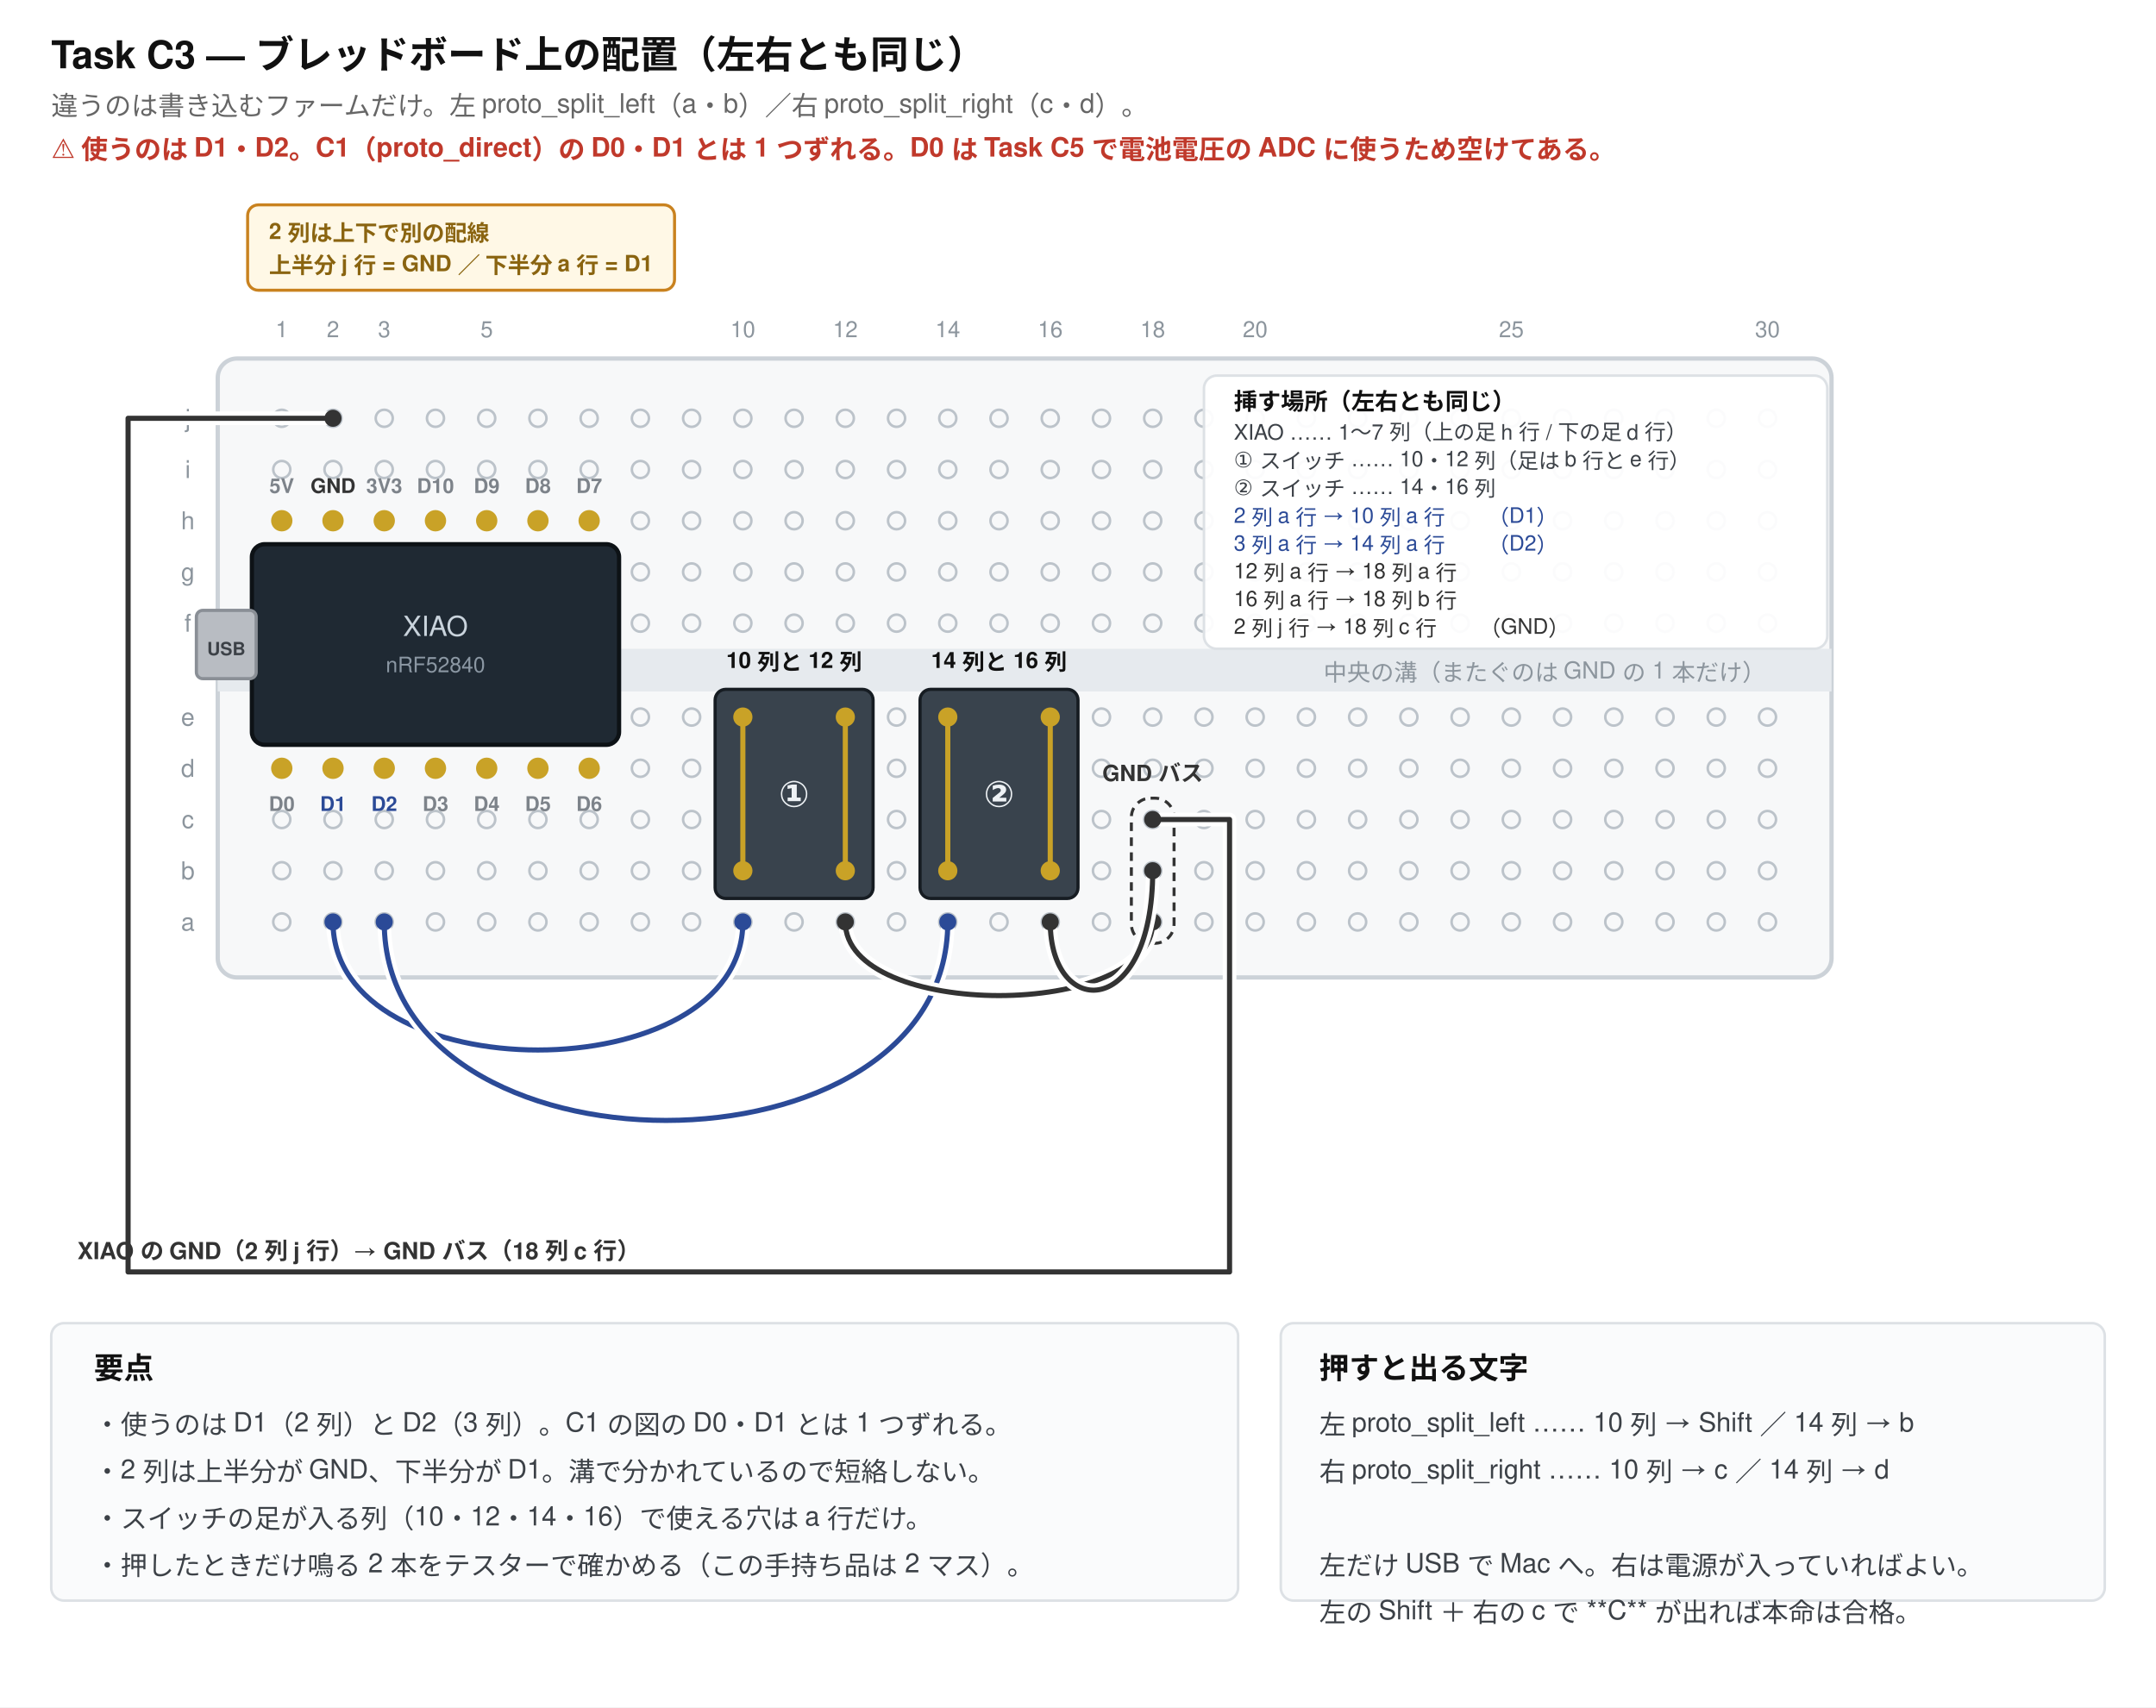
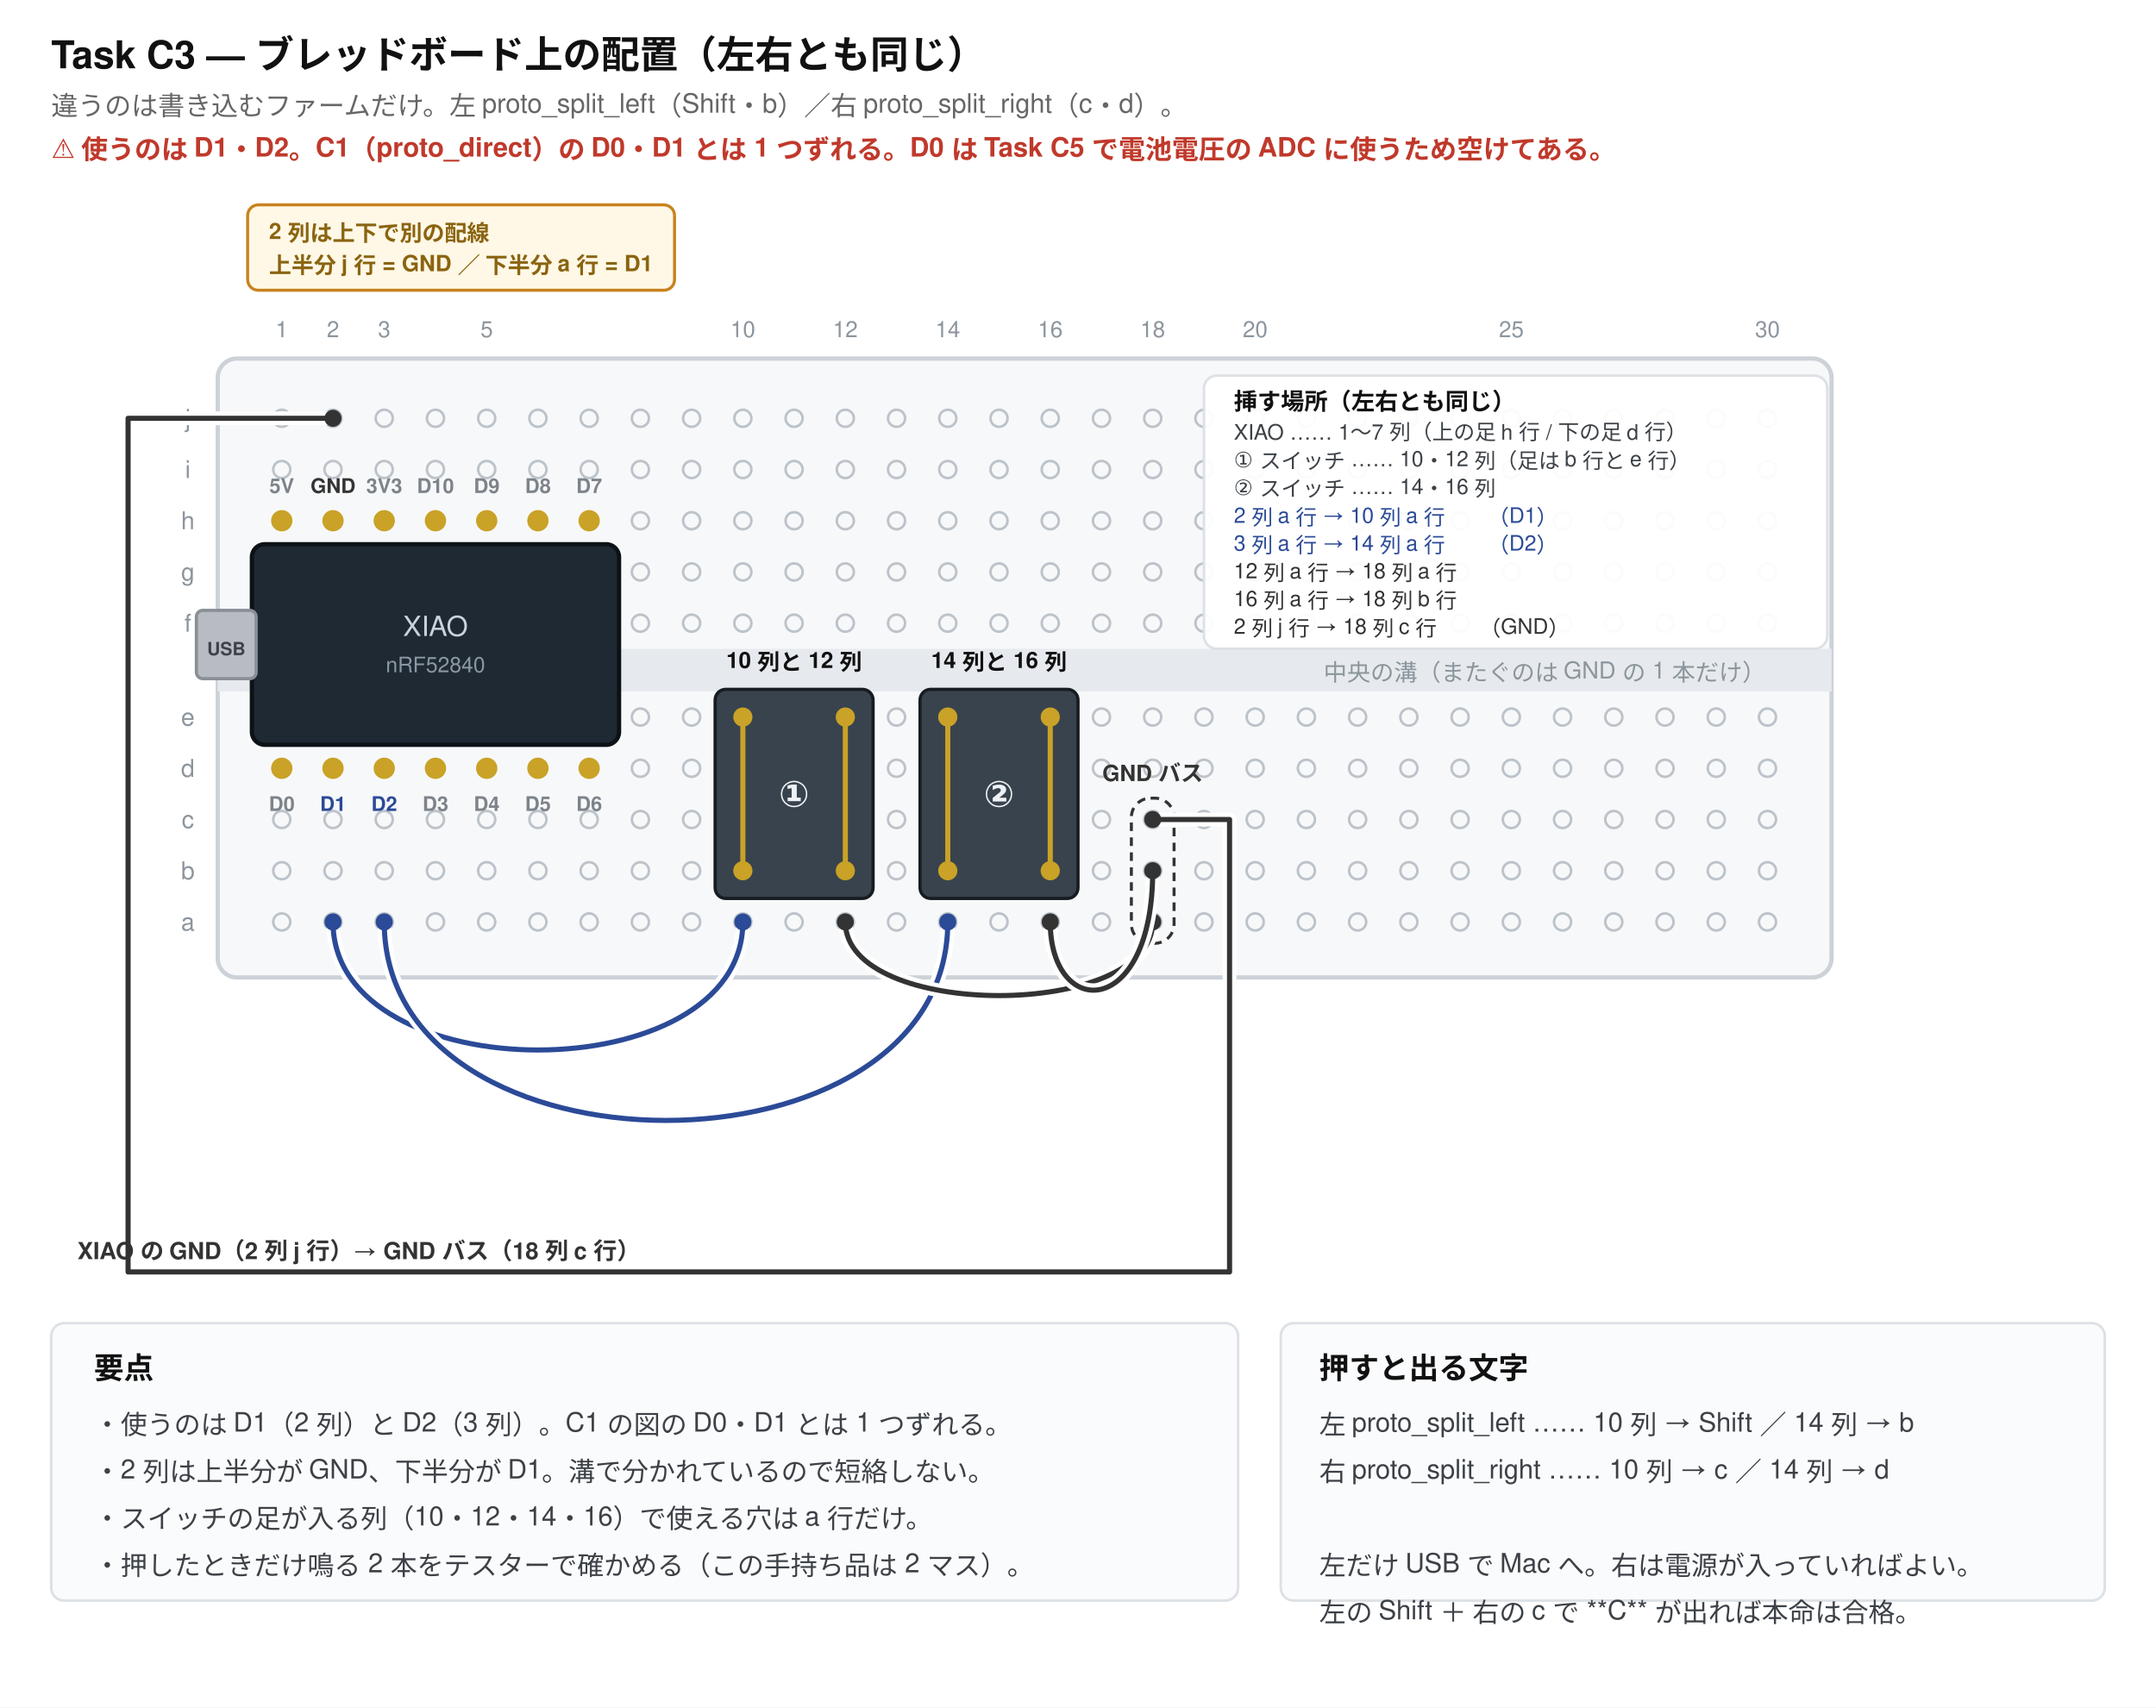
<svg xmlns="http://www.w3.org/2000/svg" viewBox="0 0 1010 800" width="1010" height="800" font-family="Helvetica, Arial, sans-serif">
  <rect width="1010" height="800" fill="#ffffff" />
  <text x="24" y="32" text-anchor="start" font-size="18" font-weight="bold" fill="#111">Task C3 — ブレッドボード上の配置（左右とも同じ）</text>
-   <text x="24" y="54" text-anchor="start" font-size="12.5" fill="#666">違うのは書き込むファームだけ。左 proto_split_left（a・b）／右 proto_split_right（c・d）。</text>
+   <text x="24" y="54" text-anchor="start" font-size="12.5" fill="#666">違うのは書き込むファームだけ。左 proto_split_left（Shift・b）／右 proto_split_right（c・d）。</text>
  <text x="24" y="74" text-anchor="start" font-size="12.5" font-weight="bold" fill="#c0392b">⚠️ 使うのは D1・D2。C1（proto_direct）の D0・D1 とは 1 つずれる。D0 は Task C5 で電池電圧の ADC に使うため空けてある。</text>
  <rect x="102" y="168" width="756" height="290" rx="9" fill="#f7f8f9" stroke="#ccd2d8" stroke-width="2" />
  <rect x="102" y="304" width="756" height="20" fill="#e6eaee" />
  <text x="620" y="319" text-anchor="start" font-size="11" fill="#8c959d">中央の溝（またぐのは GND の 1 本だけ）</text>
  <circle cx="132" cy="196" r="4" fill="none" stroke="#bcc3ca" stroke-width="1.2" />
  <circle cx="132" cy="220" r="4" fill="none" stroke="#bcc3ca" stroke-width="1.2" />
  <circle cx="132" cy="244" r="4" fill="none" stroke="#bcc3ca" stroke-width="1.2" />
  <circle cx="132" cy="268" r="4" fill="none" stroke="#bcc3ca" stroke-width="1.2" />
  <circle cx="132" cy="292" r="4" fill="none" stroke="#bcc3ca" stroke-width="1.2" />
  <circle cx="132" cy="336" r="4" fill="none" stroke="#bcc3ca" stroke-width="1.2" />
  <circle cx="132" cy="360" r="4" fill="none" stroke="#bcc3ca" stroke-width="1.2" />
  <circle cx="132" cy="384" r="4" fill="none" stroke="#bcc3ca" stroke-width="1.2" />
  <circle cx="132" cy="408" r="4" fill="none" stroke="#bcc3ca" stroke-width="1.2" />
  <circle cx="132" cy="432" r="4" fill="none" stroke="#bcc3ca" stroke-width="1.2" />
  <circle cx="156" cy="196" r="4" fill="none" stroke="#bcc3ca" stroke-width="1.2" />
  <circle cx="156" cy="220" r="4" fill="none" stroke="#bcc3ca" stroke-width="1.2" />
  <circle cx="156" cy="244" r="4" fill="none" stroke="#bcc3ca" stroke-width="1.2" />
  <circle cx="156" cy="268" r="4" fill="none" stroke="#bcc3ca" stroke-width="1.2" />
  <circle cx="156" cy="292" r="4" fill="none" stroke="#bcc3ca" stroke-width="1.2" />
  <circle cx="156" cy="336" r="4" fill="none" stroke="#bcc3ca" stroke-width="1.2" />
  <circle cx="156" cy="360" r="4" fill="none" stroke="#bcc3ca" stroke-width="1.2" />
  <circle cx="156" cy="384" r="4" fill="none" stroke="#bcc3ca" stroke-width="1.2" />
  <circle cx="156" cy="408" r="4" fill="none" stroke="#bcc3ca" stroke-width="1.2" />
  <circle cx="156" cy="432" r="4" fill="none" stroke="#bcc3ca" stroke-width="1.2" />
  <circle cx="180" cy="196" r="4" fill="none" stroke="#bcc3ca" stroke-width="1.2" />
  <circle cx="180" cy="220" r="4" fill="none" stroke="#bcc3ca" stroke-width="1.2" />
  <circle cx="180" cy="244" r="4" fill="none" stroke="#bcc3ca" stroke-width="1.2" />
  <circle cx="180" cy="268" r="4" fill="none" stroke="#bcc3ca" stroke-width="1.2" />
  <circle cx="180" cy="292" r="4" fill="none" stroke="#bcc3ca" stroke-width="1.2" />
  <circle cx="180" cy="336" r="4" fill="none" stroke="#bcc3ca" stroke-width="1.2" />
  <circle cx="180" cy="360" r="4" fill="none" stroke="#bcc3ca" stroke-width="1.2" />
  <circle cx="180" cy="384" r="4" fill="none" stroke="#bcc3ca" stroke-width="1.2" />
  <circle cx="180" cy="408" r="4" fill="none" stroke="#bcc3ca" stroke-width="1.2" />
  <circle cx="180" cy="432" r="4" fill="none" stroke="#bcc3ca" stroke-width="1.2" />
  <circle cx="204" cy="196" r="4" fill="none" stroke="#bcc3ca" stroke-width="1.2" />
  <circle cx="204" cy="220" r="4" fill="none" stroke="#bcc3ca" stroke-width="1.2" />
  <circle cx="204" cy="244" r="4" fill="none" stroke="#bcc3ca" stroke-width="1.2" />
  <circle cx="204" cy="268" r="4" fill="none" stroke="#bcc3ca" stroke-width="1.2" />
  <circle cx="204" cy="292" r="4" fill="none" stroke="#bcc3ca" stroke-width="1.2" />
  <circle cx="204" cy="336" r="4" fill="none" stroke="#bcc3ca" stroke-width="1.2" />
  <circle cx="204" cy="360" r="4" fill="none" stroke="#bcc3ca" stroke-width="1.2" />
  <circle cx="204" cy="384" r="4" fill="none" stroke="#bcc3ca" stroke-width="1.2" />
  <circle cx="204" cy="408" r="4" fill="none" stroke="#bcc3ca" stroke-width="1.2" />
  <circle cx="204" cy="432" r="4" fill="none" stroke="#bcc3ca" stroke-width="1.2" />
  <circle cx="228" cy="196" r="4" fill="none" stroke="#bcc3ca" stroke-width="1.2" />
  <circle cx="228" cy="220" r="4" fill="none" stroke="#bcc3ca" stroke-width="1.2" />
  <circle cx="228" cy="244" r="4" fill="none" stroke="#bcc3ca" stroke-width="1.2" />
  <circle cx="228" cy="268" r="4" fill="none" stroke="#bcc3ca" stroke-width="1.2" />
  <circle cx="228" cy="292" r="4" fill="none" stroke="#bcc3ca" stroke-width="1.2" />
  <circle cx="228" cy="336" r="4" fill="none" stroke="#bcc3ca" stroke-width="1.2" />
  <circle cx="228" cy="360" r="4" fill="none" stroke="#bcc3ca" stroke-width="1.2" />
  <circle cx="228" cy="384" r="4" fill="none" stroke="#bcc3ca" stroke-width="1.2" />
  <circle cx="228" cy="408" r="4" fill="none" stroke="#bcc3ca" stroke-width="1.2" />
  <circle cx="228" cy="432" r="4" fill="none" stroke="#bcc3ca" stroke-width="1.2" />
  <circle cx="252" cy="196" r="4" fill="none" stroke="#bcc3ca" stroke-width="1.2" />
  <circle cx="252" cy="220" r="4" fill="none" stroke="#bcc3ca" stroke-width="1.2" />
  <circle cx="252" cy="244" r="4" fill="none" stroke="#bcc3ca" stroke-width="1.2" />
  <circle cx="252" cy="268" r="4" fill="none" stroke="#bcc3ca" stroke-width="1.2" />
  <circle cx="252" cy="292" r="4" fill="none" stroke="#bcc3ca" stroke-width="1.2" />
  <circle cx="252" cy="336" r="4" fill="none" stroke="#bcc3ca" stroke-width="1.2" />
  <circle cx="252" cy="360" r="4" fill="none" stroke="#bcc3ca" stroke-width="1.2" />
  <circle cx="252" cy="384" r="4" fill="none" stroke="#bcc3ca" stroke-width="1.2" />
  <circle cx="252" cy="408" r="4" fill="none" stroke="#bcc3ca" stroke-width="1.2" />
  <circle cx="252" cy="432" r="4" fill="none" stroke="#bcc3ca" stroke-width="1.2" />
  <circle cx="276" cy="196" r="4" fill="none" stroke="#bcc3ca" stroke-width="1.2" />
  <circle cx="276" cy="220" r="4" fill="none" stroke="#bcc3ca" stroke-width="1.2" />
  <circle cx="276" cy="244" r="4" fill="none" stroke="#bcc3ca" stroke-width="1.2" />
  <circle cx="276" cy="268" r="4" fill="none" stroke="#bcc3ca" stroke-width="1.2" />
  <circle cx="276" cy="292" r="4" fill="none" stroke="#bcc3ca" stroke-width="1.2" />
  <circle cx="276" cy="336" r="4" fill="none" stroke="#bcc3ca" stroke-width="1.2" />
  <circle cx="276" cy="360" r="4" fill="none" stroke="#bcc3ca" stroke-width="1.2" />
  <circle cx="276" cy="384" r="4" fill="none" stroke="#bcc3ca" stroke-width="1.2" />
  <circle cx="276" cy="408" r="4" fill="none" stroke="#bcc3ca" stroke-width="1.2" />
  <circle cx="276" cy="432" r="4" fill="none" stroke="#bcc3ca" stroke-width="1.2" />
  <circle cx="300" cy="196" r="4" fill="none" stroke="#bcc3ca" stroke-width="1.2" />
  <circle cx="300" cy="220" r="4" fill="none" stroke="#bcc3ca" stroke-width="1.2" />
  <circle cx="300" cy="244" r="4" fill="none" stroke="#bcc3ca" stroke-width="1.2" />
  <circle cx="300" cy="268" r="4" fill="none" stroke="#bcc3ca" stroke-width="1.2" />
  <circle cx="300" cy="292" r="4" fill="none" stroke="#bcc3ca" stroke-width="1.2" />
  <circle cx="300" cy="336" r="4" fill="none" stroke="#bcc3ca" stroke-width="1.2" />
  <circle cx="300" cy="360" r="4" fill="none" stroke="#bcc3ca" stroke-width="1.2" />
  <circle cx="300" cy="384" r="4" fill="none" stroke="#bcc3ca" stroke-width="1.2" />
  <circle cx="300" cy="408" r="4" fill="none" stroke="#bcc3ca" stroke-width="1.2" />
  <circle cx="300" cy="432" r="4" fill="none" stroke="#bcc3ca" stroke-width="1.2" />
  <circle cx="324" cy="196" r="4" fill="none" stroke="#bcc3ca" stroke-width="1.2" />
  <circle cx="324" cy="220" r="4" fill="none" stroke="#bcc3ca" stroke-width="1.2" />
  <circle cx="324" cy="244" r="4" fill="none" stroke="#bcc3ca" stroke-width="1.2" />
  <circle cx="324" cy="268" r="4" fill="none" stroke="#bcc3ca" stroke-width="1.2" />
  <circle cx="324" cy="292" r="4" fill="none" stroke="#bcc3ca" stroke-width="1.2" />
  <circle cx="324" cy="336" r="4" fill="none" stroke="#bcc3ca" stroke-width="1.2" />
  <circle cx="324" cy="360" r="4" fill="none" stroke="#bcc3ca" stroke-width="1.2" />
  <circle cx="324" cy="384" r="4" fill="none" stroke="#bcc3ca" stroke-width="1.2" />
  <circle cx="324" cy="408" r="4" fill="none" stroke="#bcc3ca" stroke-width="1.2" />
  <circle cx="324" cy="432" r="4" fill="none" stroke="#bcc3ca" stroke-width="1.2" />
  <circle cx="348" cy="196" r="4" fill="none" stroke="#bcc3ca" stroke-width="1.2" />
  <circle cx="348" cy="220" r="4" fill="none" stroke="#bcc3ca" stroke-width="1.2" />
  <circle cx="348" cy="244" r="4" fill="none" stroke="#bcc3ca" stroke-width="1.2" />
  <circle cx="348" cy="268" r="4" fill="none" stroke="#bcc3ca" stroke-width="1.2" />
  <circle cx="348" cy="292" r="4" fill="none" stroke="#bcc3ca" stroke-width="1.2" />
  <circle cx="348" cy="336" r="4" fill="none" stroke="#bcc3ca" stroke-width="1.2" />
  <circle cx="348" cy="360" r="4" fill="none" stroke="#bcc3ca" stroke-width="1.2" />
  <circle cx="348" cy="384" r="4" fill="none" stroke="#bcc3ca" stroke-width="1.2" />
  <circle cx="348" cy="408" r="4" fill="none" stroke="#bcc3ca" stroke-width="1.2" />
  <circle cx="348" cy="432" r="4" fill="none" stroke="#bcc3ca" stroke-width="1.2" />
  <circle cx="372" cy="196" r="4" fill="none" stroke="#bcc3ca" stroke-width="1.2" />
  <circle cx="372" cy="220" r="4" fill="none" stroke="#bcc3ca" stroke-width="1.2" />
  <circle cx="372" cy="244" r="4" fill="none" stroke="#bcc3ca" stroke-width="1.2" />
  <circle cx="372" cy="268" r="4" fill="none" stroke="#bcc3ca" stroke-width="1.2" />
  <circle cx="372" cy="292" r="4" fill="none" stroke="#bcc3ca" stroke-width="1.2" />
  <circle cx="372" cy="336" r="4" fill="none" stroke="#bcc3ca" stroke-width="1.2" />
  <circle cx="372" cy="360" r="4" fill="none" stroke="#bcc3ca" stroke-width="1.2" />
  <circle cx="372" cy="384" r="4" fill="none" stroke="#bcc3ca" stroke-width="1.2" />
  <circle cx="372" cy="408" r="4" fill="none" stroke="#bcc3ca" stroke-width="1.2" />
  <circle cx="372" cy="432" r="4" fill="none" stroke="#bcc3ca" stroke-width="1.2" />
  <circle cx="396" cy="196" r="4" fill="none" stroke="#bcc3ca" stroke-width="1.2" />
  <circle cx="396" cy="220" r="4" fill="none" stroke="#bcc3ca" stroke-width="1.2" />
  <circle cx="396" cy="244" r="4" fill="none" stroke="#bcc3ca" stroke-width="1.2" />
  <circle cx="396" cy="268" r="4" fill="none" stroke="#bcc3ca" stroke-width="1.2" />
  <circle cx="396" cy="292" r="4" fill="none" stroke="#bcc3ca" stroke-width="1.2" />
  <circle cx="396" cy="336" r="4" fill="none" stroke="#bcc3ca" stroke-width="1.2" />
  <circle cx="396" cy="360" r="4" fill="none" stroke="#bcc3ca" stroke-width="1.2" />
  <circle cx="396" cy="384" r="4" fill="none" stroke="#bcc3ca" stroke-width="1.2" />
  <circle cx="396" cy="408" r="4" fill="none" stroke="#bcc3ca" stroke-width="1.2" />
  <circle cx="396" cy="432" r="4" fill="none" stroke="#bcc3ca" stroke-width="1.2" />
  <circle cx="420" cy="196" r="4" fill="none" stroke="#bcc3ca" stroke-width="1.2" />
  <circle cx="420" cy="220" r="4" fill="none" stroke="#bcc3ca" stroke-width="1.2" />
  <circle cx="420" cy="244" r="4" fill="none" stroke="#bcc3ca" stroke-width="1.2" />
  <circle cx="420" cy="268" r="4" fill="none" stroke="#bcc3ca" stroke-width="1.2" />
  <circle cx="420" cy="292" r="4" fill="none" stroke="#bcc3ca" stroke-width="1.2" />
  <circle cx="420" cy="336" r="4" fill="none" stroke="#bcc3ca" stroke-width="1.2" />
  <circle cx="420" cy="360" r="4" fill="none" stroke="#bcc3ca" stroke-width="1.2" />
  <circle cx="420" cy="384" r="4" fill="none" stroke="#bcc3ca" stroke-width="1.2" />
  <circle cx="420" cy="408" r="4" fill="none" stroke="#bcc3ca" stroke-width="1.2" />
  <circle cx="420" cy="432" r="4" fill="none" stroke="#bcc3ca" stroke-width="1.2" />
  <circle cx="444" cy="196" r="4" fill="none" stroke="#bcc3ca" stroke-width="1.2" />
  <circle cx="444" cy="220" r="4" fill="none" stroke="#bcc3ca" stroke-width="1.2" />
  <circle cx="444" cy="244" r="4" fill="none" stroke="#bcc3ca" stroke-width="1.2" />
  <circle cx="444" cy="268" r="4" fill="none" stroke="#bcc3ca" stroke-width="1.2" />
  <circle cx="444" cy="292" r="4" fill="none" stroke="#bcc3ca" stroke-width="1.2" />
  <circle cx="444" cy="336" r="4" fill="none" stroke="#bcc3ca" stroke-width="1.2" />
  <circle cx="444" cy="360" r="4" fill="none" stroke="#bcc3ca" stroke-width="1.2" />
  <circle cx="444" cy="384" r="4" fill="none" stroke="#bcc3ca" stroke-width="1.2" />
  <circle cx="444" cy="408" r="4" fill="none" stroke="#bcc3ca" stroke-width="1.2" />
  <circle cx="444" cy="432" r="4" fill="none" stroke="#bcc3ca" stroke-width="1.2" />
  <circle cx="468" cy="196" r="4" fill="none" stroke="#bcc3ca" stroke-width="1.2" />
  <circle cx="468" cy="220" r="4" fill="none" stroke="#bcc3ca" stroke-width="1.2" />
  <circle cx="468" cy="244" r="4" fill="none" stroke="#bcc3ca" stroke-width="1.2" />
  <circle cx="468" cy="268" r="4" fill="none" stroke="#bcc3ca" stroke-width="1.2" />
  <circle cx="468" cy="292" r="4" fill="none" stroke="#bcc3ca" stroke-width="1.2" />
  <circle cx="468" cy="336" r="4" fill="none" stroke="#bcc3ca" stroke-width="1.2" />
  <circle cx="468" cy="360" r="4" fill="none" stroke="#bcc3ca" stroke-width="1.2" />
  <circle cx="468" cy="384" r="4" fill="none" stroke="#bcc3ca" stroke-width="1.2" />
  <circle cx="468" cy="408" r="4" fill="none" stroke="#bcc3ca" stroke-width="1.2" />
  <circle cx="468" cy="432" r="4" fill="none" stroke="#bcc3ca" stroke-width="1.2" />
  <circle cx="492" cy="196" r="4" fill="none" stroke="#bcc3ca" stroke-width="1.2" />
  <circle cx="492" cy="220" r="4" fill="none" stroke="#bcc3ca" stroke-width="1.2" />
  <circle cx="492" cy="244" r="4" fill="none" stroke="#bcc3ca" stroke-width="1.2" />
  <circle cx="492" cy="268" r="4" fill="none" stroke="#bcc3ca" stroke-width="1.2" />
  <circle cx="492" cy="292" r="4" fill="none" stroke="#bcc3ca" stroke-width="1.2" />
  <circle cx="492" cy="336" r="4" fill="none" stroke="#bcc3ca" stroke-width="1.2" />
  <circle cx="492" cy="360" r="4" fill="none" stroke="#bcc3ca" stroke-width="1.2" />
  <circle cx="492" cy="384" r="4" fill="none" stroke="#bcc3ca" stroke-width="1.2" />
  <circle cx="492" cy="408" r="4" fill="none" stroke="#bcc3ca" stroke-width="1.2" />
  <circle cx="492" cy="432" r="4" fill="none" stroke="#bcc3ca" stroke-width="1.2" />
  <circle cx="516" cy="196" r="4" fill="none" stroke="#bcc3ca" stroke-width="1.2" />
  <circle cx="516" cy="220" r="4" fill="none" stroke="#bcc3ca" stroke-width="1.2" />
  <circle cx="516" cy="244" r="4" fill="none" stroke="#bcc3ca" stroke-width="1.2" />
  <circle cx="516" cy="268" r="4" fill="none" stroke="#bcc3ca" stroke-width="1.2" />
  <circle cx="516" cy="292" r="4" fill="none" stroke="#bcc3ca" stroke-width="1.2" />
  <circle cx="516" cy="336" r="4" fill="none" stroke="#bcc3ca" stroke-width="1.2" />
  <circle cx="516" cy="360" r="4" fill="none" stroke="#bcc3ca" stroke-width="1.2" />
  <circle cx="516" cy="384" r="4" fill="none" stroke="#bcc3ca" stroke-width="1.2" />
  <circle cx="516" cy="408" r="4" fill="none" stroke="#bcc3ca" stroke-width="1.2" />
  <circle cx="516" cy="432" r="4" fill="none" stroke="#bcc3ca" stroke-width="1.2" />
  <circle cx="540" cy="196" r="4" fill="none" stroke="#bcc3ca" stroke-width="1.2" />
  <circle cx="540" cy="220" r="4" fill="none" stroke="#bcc3ca" stroke-width="1.2" />
  <circle cx="540" cy="244" r="4" fill="none" stroke="#bcc3ca" stroke-width="1.2" />
  <circle cx="540" cy="268" r="4" fill="none" stroke="#bcc3ca" stroke-width="1.2" />
  <circle cx="540" cy="292" r="4" fill="none" stroke="#bcc3ca" stroke-width="1.2" />
  <circle cx="540" cy="336" r="4" fill="none" stroke="#bcc3ca" stroke-width="1.2" />
  <circle cx="540" cy="360" r="4" fill="none" stroke="#bcc3ca" stroke-width="1.2" />
  <circle cx="540" cy="384" r="4" fill="none" stroke="#bcc3ca" stroke-width="1.2" />
  <circle cx="540" cy="408" r="4" fill="none" stroke="#bcc3ca" stroke-width="1.2" />
  <circle cx="540" cy="432" r="4" fill="none" stroke="#bcc3ca" stroke-width="1.2" />
  <circle cx="564" cy="196" r="4" fill="none" stroke="#bcc3ca" stroke-width="1.2" />
  <circle cx="564" cy="220" r="4" fill="none" stroke="#bcc3ca" stroke-width="1.2" />
  <circle cx="564" cy="244" r="4" fill="none" stroke="#bcc3ca" stroke-width="1.2" />
  <circle cx="564" cy="268" r="4" fill="none" stroke="#bcc3ca" stroke-width="1.2" />
  <circle cx="564" cy="292" r="4" fill="none" stroke="#bcc3ca" stroke-width="1.2" />
  <circle cx="564" cy="336" r="4" fill="none" stroke="#bcc3ca" stroke-width="1.2" />
  <circle cx="564" cy="360" r="4" fill="none" stroke="#bcc3ca" stroke-width="1.2" />
  <circle cx="564" cy="384" r="4" fill="none" stroke="#bcc3ca" stroke-width="1.2" />
  <circle cx="564" cy="408" r="4" fill="none" stroke="#bcc3ca" stroke-width="1.2" />
  <circle cx="564" cy="432" r="4" fill="none" stroke="#bcc3ca" stroke-width="1.2" />
  <circle cx="588" cy="196" r="4" fill="none" stroke="#bcc3ca" stroke-width="1.2" />
  <circle cx="588" cy="220" r="4" fill="none" stroke="#bcc3ca" stroke-width="1.2" />
  <circle cx="588" cy="244" r="4" fill="none" stroke="#bcc3ca" stroke-width="1.2" />
  <circle cx="588" cy="268" r="4" fill="none" stroke="#bcc3ca" stroke-width="1.2" />
  <circle cx="588" cy="292" r="4" fill="none" stroke="#bcc3ca" stroke-width="1.2" />
  <circle cx="588" cy="336" r="4" fill="none" stroke="#bcc3ca" stroke-width="1.2" />
  <circle cx="588" cy="360" r="4" fill="none" stroke="#bcc3ca" stroke-width="1.2" />
  <circle cx="588" cy="384" r="4" fill="none" stroke="#bcc3ca" stroke-width="1.2" />
  <circle cx="588" cy="408" r="4" fill="none" stroke="#bcc3ca" stroke-width="1.2" />
  <circle cx="588" cy="432" r="4" fill="none" stroke="#bcc3ca" stroke-width="1.2" />
  <circle cx="612" cy="196" r="4" fill="none" stroke="#bcc3ca" stroke-width="1.2" />
  <circle cx="612" cy="220" r="4" fill="none" stroke="#bcc3ca" stroke-width="1.2" />
  <circle cx="612" cy="244" r="4" fill="none" stroke="#bcc3ca" stroke-width="1.2" />
  <circle cx="612" cy="268" r="4" fill="none" stroke="#bcc3ca" stroke-width="1.2" />
  <circle cx="612" cy="292" r="4" fill="none" stroke="#bcc3ca" stroke-width="1.2" />
  <circle cx="612" cy="336" r="4" fill="none" stroke="#bcc3ca" stroke-width="1.2" />
  <circle cx="612" cy="360" r="4" fill="none" stroke="#bcc3ca" stroke-width="1.2" />
  <circle cx="612" cy="384" r="4" fill="none" stroke="#bcc3ca" stroke-width="1.2" />
  <circle cx="612" cy="408" r="4" fill="none" stroke="#bcc3ca" stroke-width="1.2" />
  <circle cx="612" cy="432" r="4" fill="none" stroke="#bcc3ca" stroke-width="1.2" />
  <circle cx="636" cy="196" r="4" fill="none" stroke="#bcc3ca" stroke-width="1.2" />
  <circle cx="636" cy="220" r="4" fill="none" stroke="#bcc3ca" stroke-width="1.2" />
  <circle cx="636" cy="244" r="4" fill="none" stroke="#bcc3ca" stroke-width="1.2" />
  <circle cx="636" cy="268" r="4" fill="none" stroke="#bcc3ca" stroke-width="1.2" />
  <circle cx="636" cy="292" r="4" fill="none" stroke="#bcc3ca" stroke-width="1.2" />
  <circle cx="636" cy="336" r="4" fill="none" stroke="#bcc3ca" stroke-width="1.2" />
  <circle cx="636" cy="360" r="4" fill="none" stroke="#bcc3ca" stroke-width="1.2" />
  <circle cx="636" cy="384" r="4" fill="none" stroke="#bcc3ca" stroke-width="1.2" />
  <circle cx="636" cy="408" r="4" fill="none" stroke="#bcc3ca" stroke-width="1.2" />
  <circle cx="636" cy="432" r="4" fill="none" stroke="#bcc3ca" stroke-width="1.2" />
  <circle cx="660" cy="196" r="4" fill="none" stroke="#bcc3ca" stroke-width="1.2" />
  <circle cx="660" cy="220" r="4" fill="none" stroke="#bcc3ca" stroke-width="1.2" />
  <circle cx="660" cy="244" r="4" fill="none" stroke="#bcc3ca" stroke-width="1.2" />
  <circle cx="660" cy="268" r="4" fill="none" stroke="#bcc3ca" stroke-width="1.2" />
  <circle cx="660" cy="292" r="4" fill="none" stroke="#bcc3ca" stroke-width="1.2" />
  <circle cx="660" cy="336" r="4" fill="none" stroke="#bcc3ca" stroke-width="1.2" />
  <circle cx="660" cy="360" r="4" fill="none" stroke="#bcc3ca" stroke-width="1.2" />
  <circle cx="660" cy="384" r="4" fill="none" stroke="#bcc3ca" stroke-width="1.2" />
  <circle cx="660" cy="408" r="4" fill="none" stroke="#bcc3ca" stroke-width="1.2" />
  <circle cx="660" cy="432" r="4" fill="none" stroke="#bcc3ca" stroke-width="1.2" />
  <circle cx="684" cy="196" r="4" fill="none" stroke="#bcc3ca" stroke-width="1.2" />
  <circle cx="684" cy="220" r="4" fill="none" stroke="#bcc3ca" stroke-width="1.2" />
  <circle cx="684" cy="244" r="4" fill="none" stroke="#bcc3ca" stroke-width="1.2" />
  <circle cx="684" cy="268" r="4" fill="none" stroke="#bcc3ca" stroke-width="1.2" />
  <circle cx="684" cy="292" r="4" fill="none" stroke="#bcc3ca" stroke-width="1.2" />
  <circle cx="684" cy="336" r="4" fill="none" stroke="#bcc3ca" stroke-width="1.2" />
  <circle cx="684" cy="360" r="4" fill="none" stroke="#bcc3ca" stroke-width="1.2" />
  <circle cx="684" cy="384" r="4" fill="none" stroke="#bcc3ca" stroke-width="1.2" />
  <circle cx="684" cy="408" r="4" fill="none" stroke="#bcc3ca" stroke-width="1.2" />
  <circle cx="684" cy="432" r="4" fill="none" stroke="#bcc3ca" stroke-width="1.2" />
  <circle cx="708" cy="196" r="4" fill="none" stroke="#bcc3ca" stroke-width="1.2" />
  <circle cx="708" cy="220" r="4" fill="none" stroke="#bcc3ca" stroke-width="1.2" />
  <circle cx="708" cy="244" r="4" fill="none" stroke="#bcc3ca" stroke-width="1.2" />
  <circle cx="708" cy="268" r="4" fill="none" stroke="#bcc3ca" stroke-width="1.2" />
  <circle cx="708" cy="292" r="4" fill="none" stroke="#bcc3ca" stroke-width="1.2" />
  <circle cx="708" cy="336" r="4" fill="none" stroke="#bcc3ca" stroke-width="1.2" />
  <circle cx="708" cy="360" r="4" fill="none" stroke="#bcc3ca" stroke-width="1.2" />
  <circle cx="708" cy="384" r="4" fill="none" stroke="#bcc3ca" stroke-width="1.2" />
  <circle cx="708" cy="408" r="4" fill="none" stroke="#bcc3ca" stroke-width="1.2" />
  <circle cx="708" cy="432" r="4" fill="none" stroke="#bcc3ca" stroke-width="1.2" />
  <circle cx="732" cy="196" r="4" fill="none" stroke="#bcc3ca" stroke-width="1.2" />
  <circle cx="732" cy="220" r="4" fill="none" stroke="#bcc3ca" stroke-width="1.2" />
  <circle cx="732" cy="244" r="4" fill="none" stroke="#bcc3ca" stroke-width="1.2" />
  <circle cx="732" cy="268" r="4" fill="none" stroke="#bcc3ca" stroke-width="1.2" />
  <circle cx="732" cy="292" r="4" fill="none" stroke="#bcc3ca" stroke-width="1.2" />
  <circle cx="732" cy="336" r="4" fill="none" stroke="#bcc3ca" stroke-width="1.2" />
  <circle cx="732" cy="360" r="4" fill="none" stroke="#bcc3ca" stroke-width="1.2" />
  <circle cx="732" cy="384" r="4" fill="none" stroke="#bcc3ca" stroke-width="1.2" />
  <circle cx="732" cy="408" r="4" fill="none" stroke="#bcc3ca" stroke-width="1.2" />
  <circle cx="732" cy="432" r="4" fill="none" stroke="#bcc3ca" stroke-width="1.2" />
  <circle cx="756" cy="196" r="4" fill="none" stroke="#bcc3ca" stroke-width="1.2" />
  <circle cx="756" cy="220" r="4" fill="none" stroke="#bcc3ca" stroke-width="1.2" />
  <circle cx="756" cy="244" r="4" fill="none" stroke="#bcc3ca" stroke-width="1.2" />
  <circle cx="756" cy="268" r="4" fill="none" stroke="#bcc3ca" stroke-width="1.2" />
  <circle cx="756" cy="292" r="4" fill="none" stroke="#bcc3ca" stroke-width="1.2" />
  <circle cx="756" cy="336" r="4" fill="none" stroke="#bcc3ca" stroke-width="1.2" />
  <circle cx="756" cy="360" r="4" fill="none" stroke="#bcc3ca" stroke-width="1.2" />
  <circle cx="756" cy="384" r="4" fill="none" stroke="#bcc3ca" stroke-width="1.2" />
  <circle cx="756" cy="408" r="4" fill="none" stroke="#bcc3ca" stroke-width="1.2" />
  <circle cx="756" cy="432" r="4" fill="none" stroke="#bcc3ca" stroke-width="1.2" />
  <circle cx="780" cy="196" r="4" fill="none" stroke="#bcc3ca" stroke-width="1.2" />
  <circle cx="780" cy="220" r="4" fill="none" stroke="#bcc3ca" stroke-width="1.2" />
  <circle cx="780" cy="244" r="4" fill="none" stroke="#bcc3ca" stroke-width="1.2" />
  <circle cx="780" cy="268" r="4" fill="none" stroke="#bcc3ca" stroke-width="1.2" />
  <circle cx="780" cy="292" r="4" fill="none" stroke="#bcc3ca" stroke-width="1.2" />
  <circle cx="780" cy="336" r="4" fill="none" stroke="#bcc3ca" stroke-width="1.2" />
  <circle cx="780" cy="360" r="4" fill="none" stroke="#bcc3ca" stroke-width="1.2" />
  <circle cx="780" cy="384" r="4" fill="none" stroke="#bcc3ca" stroke-width="1.2" />
  <circle cx="780" cy="408" r="4" fill="none" stroke="#bcc3ca" stroke-width="1.2" />
  <circle cx="780" cy="432" r="4" fill="none" stroke="#bcc3ca" stroke-width="1.2" />
  <circle cx="804" cy="196" r="4" fill="none" stroke="#bcc3ca" stroke-width="1.2" />
  <circle cx="804" cy="220" r="4" fill="none" stroke="#bcc3ca" stroke-width="1.2" />
  <circle cx="804" cy="244" r="4" fill="none" stroke="#bcc3ca" stroke-width="1.2" />
  <circle cx="804" cy="268" r="4" fill="none" stroke="#bcc3ca" stroke-width="1.2" />
  <circle cx="804" cy="292" r="4" fill="none" stroke="#bcc3ca" stroke-width="1.2" />
  <circle cx="804" cy="336" r="4" fill="none" stroke="#bcc3ca" stroke-width="1.2" />
  <circle cx="804" cy="360" r="4" fill="none" stroke="#bcc3ca" stroke-width="1.2" />
  <circle cx="804" cy="384" r="4" fill="none" stroke="#bcc3ca" stroke-width="1.2" />
  <circle cx="804" cy="408" r="4" fill="none" stroke="#bcc3ca" stroke-width="1.2" />
  <circle cx="804" cy="432" r="4" fill="none" stroke="#bcc3ca" stroke-width="1.2" />
  <circle cx="828" cy="196" r="4" fill="none" stroke="#bcc3ca" stroke-width="1.2" />
  <circle cx="828" cy="220" r="4" fill="none" stroke="#bcc3ca" stroke-width="1.2" />
  <circle cx="828" cy="244" r="4" fill="none" stroke="#bcc3ca" stroke-width="1.2" />
  <circle cx="828" cy="268" r="4" fill="none" stroke="#bcc3ca" stroke-width="1.2" />
  <circle cx="828" cy="292" r="4" fill="none" stroke="#bcc3ca" stroke-width="1.2" />
  <circle cx="828" cy="336" r="4" fill="none" stroke="#bcc3ca" stroke-width="1.2" />
  <circle cx="828" cy="360" r="4" fill="none" stroke="#bcc3ca" stroke-width="1.2" />
  <circle cx="828" cy="384" r="4" fill="none" stroke="#bcc3ca" stroke-width="1.2" />
  <circle cx="828" cy="408" r="4" fill="none" stroke="#bcc3ca" stroke-width="1.2" />
  <circle cx="828" cy="432" r="4" fill="none" stroke="#bcc3ca" stroke-width="1.2" />
  <text x="132" y="158" text-anchor="middle" font-size="10.5" fill="#8c959d">1</text>
  <text x="156" y="158" text-anchor="middle" font-size="10.5" fill="#8c959d">2</text>
  <text x="180" y="158" text-anchor="middle" font-size="10.5" fill="#8c959d">3</text>
  <text x="228" y="158" text-anchor="middle" font-size="10.5" fill="#8c959d">5</text>
  <text x="348" y="158" text-anchor="middle" font-size="10.5" fill="#8c959d">10</text>
  <text x="396" y="158" text-anchor="middle" font-size="10.5" fill="#8c959d">12</text>
  <text x="444" y="158" text-anchor="middle" font-size="10.5" fill="#8c959d">14</text>
  <text x="492" y="158" text-anchor="middle" font-size="10.5" fill="#8c959d">16</text>
  <text x="540" y="158" text-anchor="middle" font-size="10.5" fill="#8c959d">18</text>
  <text x="588" y="158" text-anchor="middle" font-size="10.5" fill="#8c959d">20</text>
  <text x="708" y="158" text-anchor="middle" font-size="10.5" fill="#8c959d">25</text>
  <text x="828" y="158" text-anchor="middle" font-size="10.5" fill="#8c959d">30</text>
  <text x="88" y="200" text-anchor="middle" font-size="11.5" fill="#8c959d">j</text>
  <text x="88" y="224" text-anchor="middle" font-size="11.5" fill="#8c959d">i</text>
  <text x="88" y="248" text-anchor="middle" font-size="11.5" fill="#8c959d">h</text>
  <text x="88" y="272" text-anchor="middle" font-size="11.5" fill="#8c959d">g</text>
  <text x="88" y="296" text-anchor="middle" font-size="11.5" fill="#8c959d">f</text>
  <text x="88" y="340" text-anchor="middle" font-size="11.5" fill="#8c959d">e</text>
  <text x="88" y="364" text-anchor="middle" font-size="11.5" fill="#8c959d">d</text>
  <text x="88" y="388" text-anchor="middle" font-size="11.5" fill="#8c959d">c</text>
  <text x="88" y="412" text-anchor="middle" font-size="11.5" fill="#8c959d">b</text>
  <text x="88" y="436" text-anchor="middle" font-size="11.5" fill="#8c959d">a</text>
  <rect x="530" y="374" width="20" height="68" rx="9" fill="none" stroke="#333333" stroke-width="1.4" stroke-dasharray="4 3" />
  <text x="540" y="366" text-anchor="middle" font-size="10.5" font-weight="bold" fill="#333333">GND バス</text>
  <rect x="118" y="255" width="172" height="94" rx="6" fill="#1f2933" stroke="#0d1216" stroke-width="2" />
  <rect x="92" y="286.0" width="28" height="32" rx="3" fill="#b8bcc2" stroke="#8a8f96" stroke-width="1.5" />
  <text x="106" y="307.0" text-anchor="middle" font-size="8.5" font-weight="bold" fill="#3c4147">USB</text>
  <text x="204" y="298.0" text-anchor="middle" font-size="13" fill="#c9d3dc">XIAO</text>
  <text x="204" y="315.0" text-anchor="middle" font-size="10" fill="#8b97a3">nRF52840</text>
  <circle cx="132" cy="244" r="5" fill="#c9a227" />
  <text x="132" y="231" text-anchor="middle" font-size="9.5" font-weight="bold" fill="#7d838a">5V</text>
  <circle cx="156" cy="244" r="5" fill="#c9a227" />
  <text x="156" y="231" text-anchor="middle" font-size="9.5" font-weight="bold" fill="#333333">GND</text>
  <circle cx="180" cy="244" r="5" fill="#c9a227" />
  <text x="180" y="231" text-anchor="middle" font-size="9.5" font-weight="bold" fill="#7d838a">3V3</text>
  <circle cx="204" cy="244" r="5" fill="#c9a227" />
  <text x="204" y="231" text-anchor="middle" font-size="9.5" font-weight="bold" fill="#7d838a">D10</text>
  <circle cx="228" cy="244" r="5" fill="#c9a227" />
  <text x="228" y="231" text-anchor="middle" font-size="9.5" font-weight="bold" fill="#7d838a">D9</text>
  <circle cx="252" cy="244" r="5" fill="#c9a227" />
  <text x="252" y="231" text-anchor="middle" font-size="9.5" font-weight="bold" fill="#7d838a">D8</text>
  <circle cx="276" cy="244" r="5" fill="#c9a227" />
  <text x="276" y="231" text-anchor="middle" font-size="9.5" font-weight="bold" fill="#7d838a">D7</text>
  <circle cx="132" cy="360" r="5" fill="#c9a227" />
  <text x="132" y="380" text-anchor="middle" font-size="9.5" font-weight="bold" fill="#7d838a">D0</text>
  <circle cx="156" cy="360" r="5" fill="#c9a227" />
  <text x="156" y="380" text-anchor="middle" font-size="9.5" font-weight="bold" fill="#2b4a97">D1</text>
  <circle cx="180" cy="360" r="5" fill="#c9a227" />
  <text x="180" y="380" text-anchor="middle" font-size="9.5" font-weight="bold" fill="#2b4a97">D2</text>
  <circle cx="204" cy="360" r="5" fill="#c9a227" />
  <text x="204" y="380" text-anchor="middle" font-size="9.5" font-weight="bold" fill="#7d838a">D3</text>
  <circle cx="228" cy="360" r="5" fill="#c9a227" />
  <text x="228" y="380" text-anchor="middle" font-size="9.5" font-weight="bold" fill="#7d838a">D4</text>
  <circle cx="252" cy="360" r="5" fill="#c9a227" />
  <text x="252" y="380" text-anchor="middle" font-size="9.5" font-weight="bold" fill="#7d838a">D5</text>
  <circle cx="276" cy="360" r="5" fill="#c9a227" />
  <text x="276" y="380" text-anchor="middle" font-size="9.5" font-weight="bold" fill="#7d838a">D6</text>
  <rect x="335" y="323" width="74" height="98" rx="5" fill="#39434d" stroke="#161c22" stroke-width="1.5" />
  <circle cx="348" cy="408" r="4.5" fill="#c9a227" />
  <circle cx="348" cy="336" r="4.5" fill="#c9a227" />
  <line x1="348" y1="336" x2="348" y2="408" stroke="#c9a227" stroke-width="2.4" />
  <circle cx="396" cy="408" r="4.5" fill="#c9a227" />
  <circle cx="396" cy="336" r="4.5" fill="#c9a227" />
  <line x1="396" y1="336" x2="396" y2="408" stroke="#c9a227" stroke-width="2.4" />
  <text x="372.0" y="378.0" text-anchor="middle" font-size="17" font-weight="bold" fill="#eef2f5">①</text>
  <text x="372.0" y="313" text-anchor="middle" font-size="10.5" font-weight="bold" fill="#111">10 列と 12 列</text>
  <rect x="431" y="323" width="74" height="98" rx="5" fill="#39434d" stroke="#161c22" stroke-width="1.5" />
  <circle cx="444" cy="408" r="4.5" fill="#c9a227" />
  <circle cx="444" cy="336" r="4.5" fill="#c9a227" />
  <line x1="444" y1="336" x2="444" y2="408" stroke="#c9a227" stroke-width="2.4" />
  <circle cx="492" cy="408" r="4.5" fill="#c9a227" />
  <circle cx="492" cy="336" r="4.5" fill="#c9a227" />
  <line x1="492" y1="336" x2="492" y2="408" stroke="#c9a227" stroke-width="2.4" />
  <text x="468.0" y="378.0" text-anchor="middle" font-size="17" font-weight="bold" fill="#eef2f5">②</text>
  <text x="468.0" y="313" text-anchor="middle" font-size="10.5" font-weight="bold" fill="#111">14 列と 16 列</text>
  <path d="M 156 432 C 156 512, 348 512, 348 432" fill="none" stroke="#ffffff" stroke-width="6.4" />
  <path d="M 156 432 C 156 512, 348 512, 348 432" fill="none" stroke="#2b4a97" stroke-width="2.4" />
  <circle cx="156" cy="432" r="4" fill="#2b4a97" />
  <circle cx="348" cy="432" r="4" fill="#2b4a97" />
  <path d="M 180 432 C 180 556, 444 556, 444 432" fill="none" stroke="#ffffff" stroke-width="6.4" />
  <path d="M 180 432 C 180 556, 444 556, 444 432" fill="none" stroke="#2b4a97" stroke-width="2.4" />
  <circle cx="180" cy="432" r="4" fill="#2b4a97" />
  <circle cx="444" cy="432" r="4" fill="#2b4a97" />
  <path d="M 396 432 C 396 478, 540 478, 540 432" fill="none" stroke="#ffffff" stroke-width="6.4" />
  <path d="M 396 432 C 396 478, 540 478, 540 432" fill="none" stroke="#333333" stroke-width="2.4" />
  <circle cx="396" cy="432" r="4" fill="#333333" />
  <circle cx="540" cy="432" r="4" fill="#333333" />
  <path d="M 492 432 C 492 478, 540 478, 540 408" fill="none" stroke="#ffffff" stroke-width="6.4" />
  <path d="M 492 432 C 492 478, 540 478, 540 408" fill="none" stroke="#333333" stroke-width="2.4" />
  <circle cx="492" cy="432" r="4" fill="#333333" />
  <circle cx="540" cy="408" r="4" fill="#333333" />
  <path d="M 156 196 L 60 196 L 60 596 L 576 596 L 576 384 L 540 384" fill="none" stroke="#ffffff" stroke-width="6.4" stroke-linejoin="round" stroke-linecap="round" />
  <path d="M 156 196 L 60 196 L 60 596 L 576 596 L 576 384 L 540 384" fill="none" stroke="#333333" stroke-width="2.4" stroke-linejoin="round" stroke-linecap="round" />
  <circle cx="156" cy="196" r="4" fill="#333333" />
  <circle cx="540" cy="384" r="4" fill="#333333" />
  <text x="300" y="590" text-anchor="end" font-size="11" font-weight="bold" fill="#333333">XIAO の GND（2 列 j 行）→ GND バス（18 列 c 行）</text>
  <rect x="564" y="176" width="292" height="128" rx="6" fill="#ffffff" fill-opacity="0.94" stroke="#dde1e5" stroke-width="1.2" />
  <text x="578" y="192" text-anchor="start" font-size="11" font-weight="bold" fill="#111">挿す場所（左右とも同じ）</text>
  <text x="578" y="206" text-anchor="start" font-size="10" fill="#3c4147">XIAO …… 1〜7 列（上の足 h 行 / 下の足 d 行）</text>
  <text x="578" y="219" text-anchor="start" font-size="10" fill="#3c4147">① スイッチ …… 10・12 列（足は b 行と e 行）</text>
  <text x="578" y="232" text-anchor="start" font-size="10" fill="#3c4147">② スイッチ …… 14・16 列</text>
  <text x="578" y="245" text-anchor="start" font-size="10" fill="#2b4a97">2 列 a 行 → 10 列 a 行　　（D1）</text>
  <text x="578" y="258" text-anchor="start" font-size="10" fill="#2b4a97">3 列 a 行 → 14 列 a 行　　（D2）</text>
  <text x="578" y="271" text-anchor="start" font-size="10" fill="#333333">12 列 a 行 → 18 列 a 行</text>
  <text x="578" y="284" text-anchor="start" font-size="10" fill="#333333">16 列 a 行 → 18 列 b 行</text>
  <text x="578" y="297" text-anchor="start" font-size="10" fill="#333333">2 列 j 行 → 18 列 c 行　　（GND）</text>
  <rect x="116" y="96" width="200" height="40" rx="5" fill="#fff8e6" stroke="#c9821f" stroke-width="1.4" />
  <text x="126" y="112" text-anchor="start" font-size="10.5" font-weight="bold" fill="#8a6410">2 列は上下で別の配線</text>
  <text x="126" y="128" text-anchor="start" font-size="10.5" font-weight="bold" fill="#8a6410">上半分 j 行 = GND ／ 下半分 a 行 = D1</text>
  <rect x="24" y="620" width="556" height="130" rx="6" fill="#fafbfc" stroke="#dde1e5" stroke-width="1.2" />
  <text x="44" y="646" text-anchor="start" font-size="14" font-weight="bold" fill="#111">要点</text>
  <text x="44" y="672" text-anchor="start" font-size="12.5" fill="#3c4147">・使うのは D1（2 列）と D2（3 列）。C1 の図の D0・D1 とは 1 つずれる。</text>
  <text x="44" y="694" text-anchor="start" font-size="12.5" fill="#3c4147">・2 列は上半分が GND、下半分が D1。溝で分かれているので短絡しない。</text>
  <text x="44" y="716" text-anchor="start" font-size="12.5" fill="#3c4147">・スイッチの足が入る列（10・12・14・16）で使える穴は a 行だけ。</text>
  <text x="44" y="738" text-anchor="start" font-size="12.5" fill="#3c4147">・押したときだけ鳴る 2 本をテスターで確かめる（この手持ち品は 2 マス）。</text>
  <rect x="600" y="620" width="386" height="130" rx="6" fill="#fafbfc" stroke="#dde1e5" stroke-width="1.2" />
  <text x="618" y="646" text-anchor="start" font-size="14" font-weight="bold" fill="#111">押すと出る文字</text>
  <text x="618" y="672" text-anchor="start" font-size="12.5" fill="#3c4147">左 proto_split_left  …… 10 列 → Shift ／ 14 列 → b</text>
  <text x="618" y="694" text-anchor="start" font-size="12.5" fill="#3c4147">右 proto_split_right …… 10 列 → c ／ 14 列 → d</text>
  <text x="618" y="716" text-anchor="start" font-size="12.5" fill="#3c4147" />
  <text x="618" y="738" text-anchor="start" font-size="12.5" fill="#3c4147">左だけ USB で Mac へ。右は電源が入っていればよい。</text>
  <text x="618" y="760" text-anchor="start" font-size="12.5" fill="#3c4147">左の Shift ＋ 右の c で **C** が出れば本命は合格。</text>
</svg>
